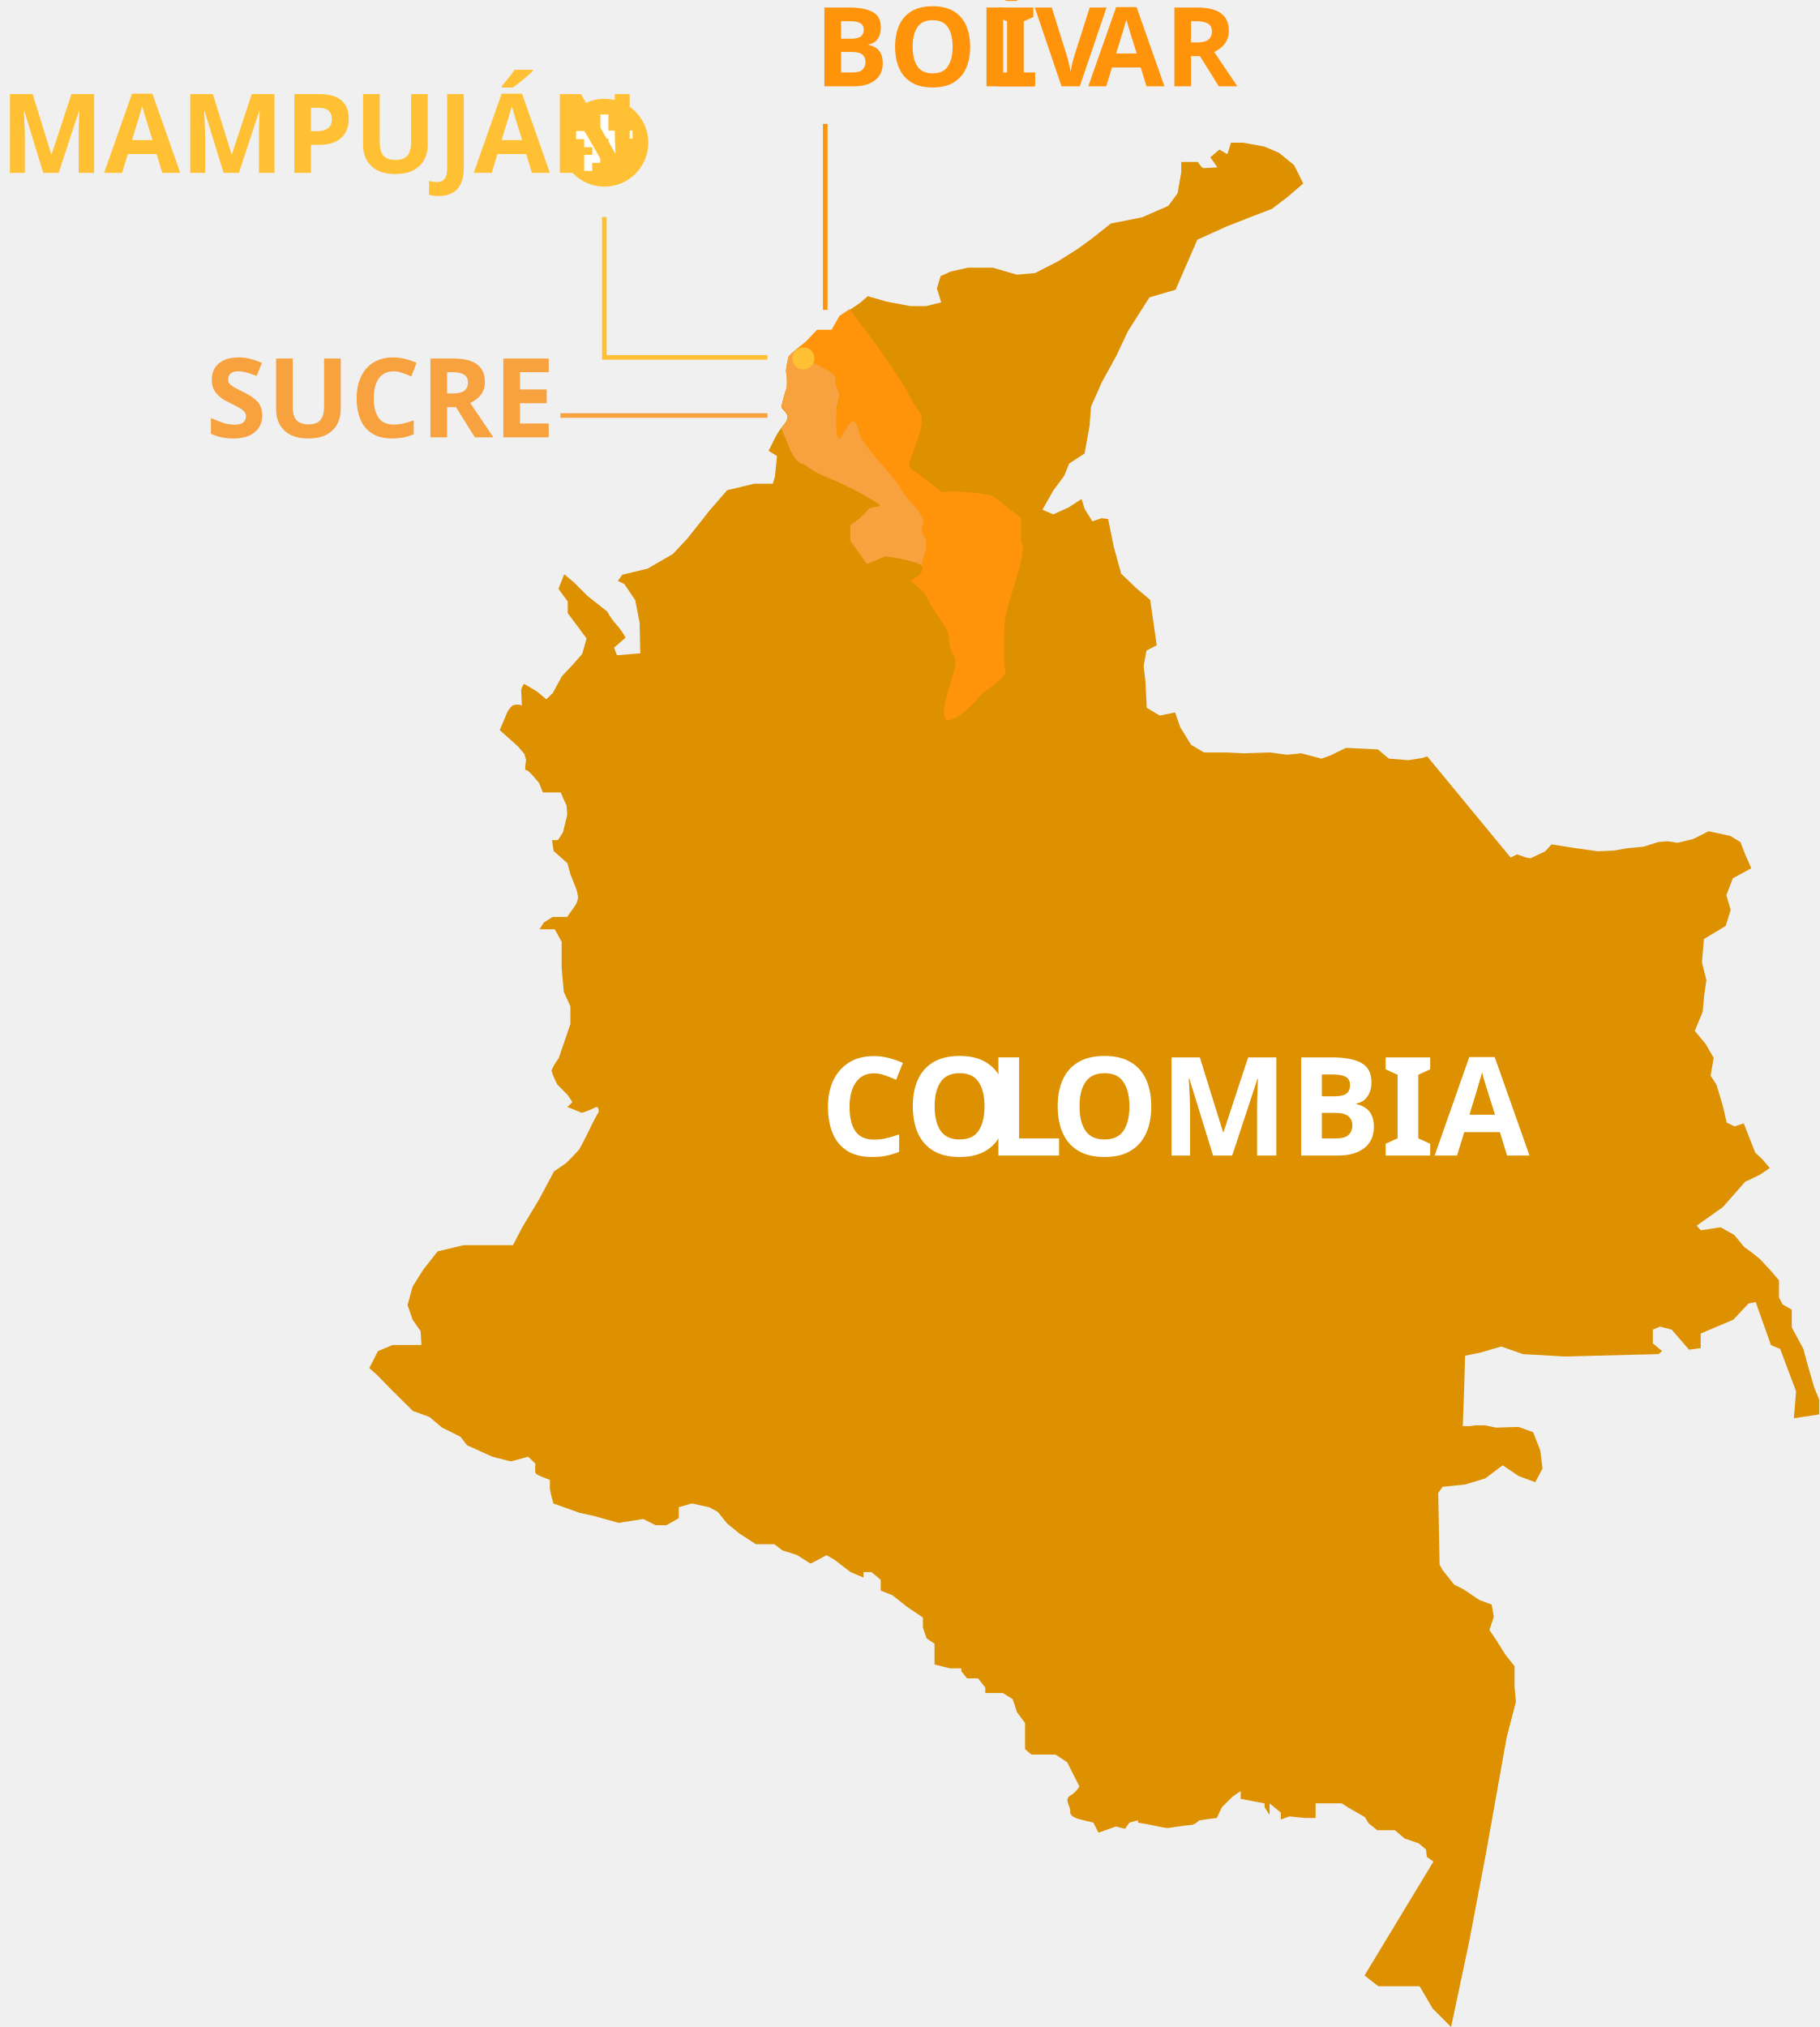
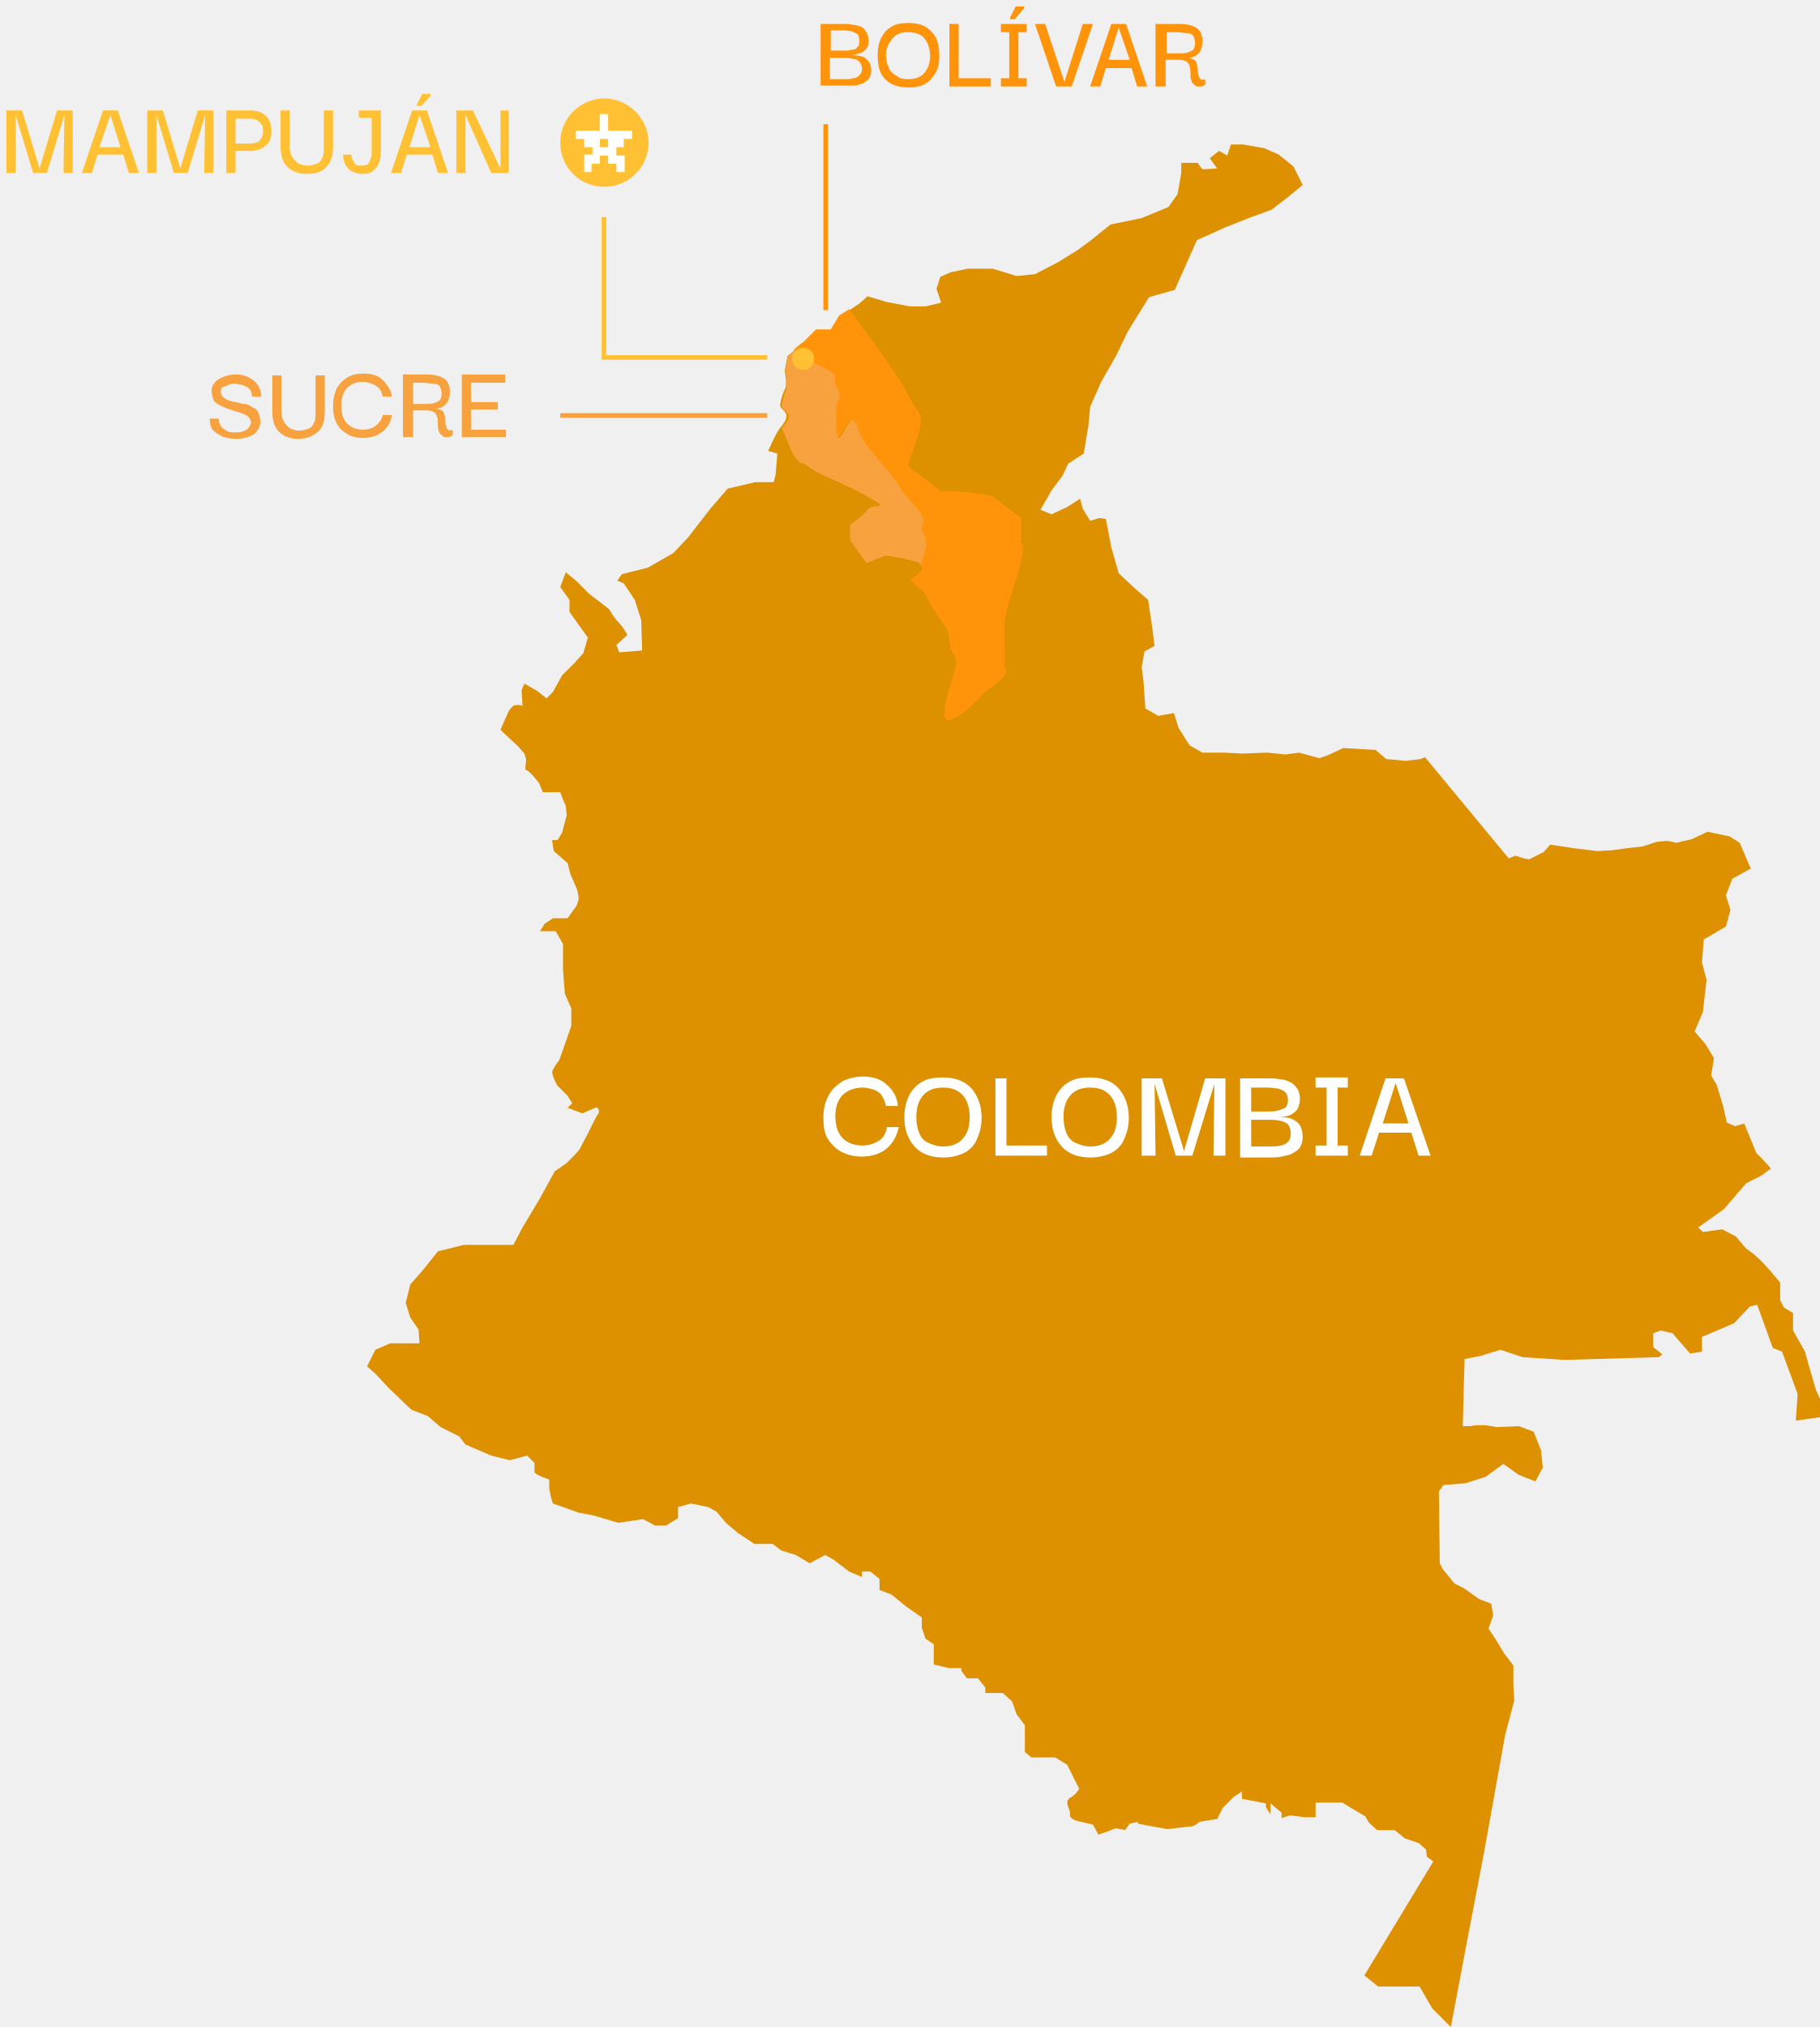
- <svg xmlns="http://www.w3.org/2000/svg" viewBox="0 0 197.75 220.3">
-   <defs>
-     <style>.cls-1,.cls-11{fill:#ffc133;}.cls-2{fill:#de9100;}.cls-3,.cls-7{fill:#ff930a;}.cls-13,.cls-4{fill:#f7a23e;}.cls-14,.cls-5{fill:#fff;}.cls-12,.cls-17,.cls-6{fill:none;stroke-miterlimit:10;stroke-width:0.5px;}.cls-6{stroke:#ff930a;}.cls-11,.cls-13,.cls-7{font-size:12px;}.cls-11,.cls-13,.cls-14,.cls-7{font-family:DarkerGrotesque-SemiBold, Darker Grotesque;font-weight:600;}.cls-8{letter-spacing:0.01em;}.cls-9{letter-spacing:-0.05em;}.cls-10{letter-spacing:0em;}.cls-12{stroke:#f7a23e;}.cls-14{font-size:14.94px;}.cls-15{letter-spacing:0em;}.cls-16{letter-spacing:0em;}.cls-17{stroke:#ffc133;}</style>
-   </defs>
-   <g id="Capa_2" data-name="Capa 2">
-     <g id="Layer_1" data-name="Layer 1">
-       <path class="cls-1" d="M65.69,10.74a4.77,4.77,0,1,0,4.78,4.77A4.77,4.77,0,0,0,65.69,10.74Z" />
-       <path class="cls-2" d="M157.73,220.3l-2-2-1.42-2.43h-4.49l-1.5-1.17,7.49-12.38-.72-.51L155,201l-.8-.67-1.49-.5-1.1-.92H149.7l-.95-.76-.39-.66-1.74-1-.78-.5H143v1.59h-1.19l-1.65-.17-.94.34V197L138,196v1.25l-.54-.83V196l-2.6-.5v-.84l-.87.59-1.18,1.17-.55,1.17-.71.08-1.18.17s-.55.5-.87.5-2.6.34-2.6.34l-.54-.08-1.66-.34-1-.17v-.25l-.94.25-.47.67-1-.25-1.89.67-.55-1.09-1.34-.33s-1.26-.25-1.18-.84-.72-1.34,0-1.76a2.89,2.89,0,0,0,1-1L116,191.53l-1.27-.84h-2.61l-.7-.58v-2.85l-.87-1.17-.47-1.42L109,184H107.1v-.59l-.79-1h-1.19l-.62-.76v-.33h-1.26l-1.66-.42v-2.25l-.86-.59-.4-1.17V175.8l-1.73-1.17L97,173.37l-1.27-.5V171.7l-1-.84h-.87v.59l-1.41-.59-1.74-1.34-.86-.5-1.74.92L86.62,169l-1.58-.5-.87-.67h-2l-1.81-1.17-1.33-1.09-1-1.25-.94-.51-1.89-.41-1.42.41V165l-1.34.76H71.26l-1.34-.67-2.68.42-2.67-.75L63,164.42s-2.76-1-2.84-1a13.15,13.15,0,0,1-.39-1.59v-1s-1.5-.5-1.57-.75a4,4,0,0,1,0-1l-.79-.76-1.89.51-2-.51-2.76-1.25-.71-.92-2-1L46.68,154l-1.81-.66L42.51,151,41,149.45l-.86-.76.94-1.84,1.58-.67h3.15l-.09-1.5-.87-1.26-.55-1.59.55-2L46,138l1.57-2,2.83-.67h5.36l1-1.93,1.81-3,1.65-3.09,1.34-.92s1.26-1.26,1.42-1.51,1-1.92,1-1.92.79-1.68,1-1.92.08-.93-.31-.67a9.29,9.29,0,0,1-1.42.58l-1.58-.64.55-.53-.55-.81-1.1-1.11a9.18,9.18,0,0,1-.63-1.51,6.31,6.31,0,0,1,.79-1.34L62,111.3v-1.93l-.72-1.58-.23-2.6v-2.84L60.3,101H58.64l.48-.75.94-.59h1.58l.71-1a2.14,2.14,0,0,0,.48-1.08,3.47,3.47,0,0,0-.24-1.09L62,95l-.32-1.18-1.5-1.33L60,91.31h.64l.55-.84.47-1.93-.08-1-.31-.67-.32-.75H59l-.39-1s-1.19-1.5-1.42-1.42,0-1.08,0-1.08L57,81.94l-.72-.84-1.41-1.26-.55-.49.78-1.85a2.08,2.08,0,0,1,.63-.83,1.35,1.35,0,0,1,1,0s-.08-1.42-.08-1.68a1.64,1.64,0,0,1,.32-.67l1.41.84,1,.84.7-.67,1-1.84,1.26-1.34.95-1.09.47-1.67-2.05-2.76V65.37L60.7,64l.63-1.59,1.1.92,1.42,1.43L66,66.46a7.24,7.24,0,0,0,1,1.42,7.24,7.24,0,0,1,1,1.42l-1.25,1.09.31.83L69.6,71l-.08-3.34-.47-2.43-1.19-1.76-.7-.33.47-.67,2.76-.67,2.75-1.59,1.57-1.67,2.45-3.1,1.89-2.17L82,52.57H84l.23-.75.23-2.26L83.54,49l.63-1.26a7.08,7.08,0,0,1,.71-1.17c.39-.5.94-1.08.63-1.58s-.63-.51-.55-.92a13.59,13.59,0,0,1,.55-1.93,6.8,6.8,0,0,0-.08-1.84,8.68,8.68,0,0,1,.31-1.59,20.51,20.51,0,0,1,1.82-1.51l1.26-1.33h1.65l.86-1.51,2.13-1.42.87-.75,2,.58,2.64.5h1.69l1.65-.41-.47-1.51.4-1.34,1.1-.5,1.89-.42h2.68l2.6.76,2-.17L115,28.4l2.13-1.34,1.5-1.09,2.12-1.68,3.39-.67L127,22.37,128,21l.4-2.26V17.6h1.81s.39.67.62.67,1.5-.08,1.5-.08l-.78-1.09,1-.84.86.5.4-1.25h1.34l2.28.42,1.58.67,1.65,1.34,1,2L140,21.37l-1.74,1.33-2.2.84-2.77,1.09-3.14,1.42-2.37,5.44-2.84.83L122.6,36l-1.26,2.68-1.57,2.85-1.18,2.67-.16,2.09-.54,3-1.67,1.09-.55,1.34-1.18,1.59-1.18,2.09,1.18.5,1.66-.75,1.41-.92.34,1.09.84,1.34,1-.34.71.09.63,3.09.79,2.85,1.65,1.58,1.5,1.26.39,2.68.32,2.26-1.11.58-.31,1.68L124.5,74l.15,2.93,1.42.84,1.66-.34.55,1.59,1.18,1.92,1.41.84h2.45l1.89.09,2.84-.09,1.88.25,1.5-.16,2.21.58.94-.33,1.73-.84,3.47.17,1.18,1,1.19.09.93.08,1.58-.25.47-.17,9.07,11,.7-.34,1,.34.47.08,1.58-.75.7-.76,2.68.42,2.36.33,1.74-.08,1.42-.25,1.81-.17,1.57-.5s.79-.09,1-.09a11,11,0,0,1,1.1.17l1.73-.42,1.66-.84,2.36.51,1.1.67.55,1.42.63,1.42-2,1.09-.71,1.84.47,1.59-.54,1.75-2.37,1.43L185,104.6l.48,1.92-.24,1.67-.16,1.76-.86,2.09,1.18,1.42.87,1.51-.33,1.93.64,1,.7,2.34.4,1.76.86.42,1-.33.39,1,.86,2.18.72.67.86,1-1.1.75-1.58.75-2.44,2.77-2.83,2,.46.5,2.14-.33,1.49.84,1.1,1.33.72.51.94.75,1.1,1.17,1,1.17V141l.39.76,1,.58v1.92l1.26,2.34.47,1.76.71,2.43.55,1.34v1.59l-2.76.42.24-2.93-1.73-4.6-1-.42-1.66-4.68-.78.16-1.66,1.76-3.54,1.5v1.59l-1.26.17-1.89-2.18-1.26-.33-.79.33V146l1,.84-.39.33-6.77.17-3.39.09-4.57-.26-2.36-.83-2.29.67-1.64.33-.09,3.26L159,155h.79l.55-.09h1.1l1.18.25,2.45-.08,1.58.58.78,2,.24,1.93-.79,1.5-1.81-.67-1.73-1.17-1.9,1.43-2.19.66-2.45.25-.47.67.15,7.78.32.59,1.26,1.59,1,.5,1.74,1.17,1.34.5.23,1.34-.47,1.42.79,1.18.94,1.5,1,1.26v2.25l.15,1.6-1,3.84-2.29,12.81-1.8,9.45Z" />
-       <path class="cls-3" d="M99.81,62.56c.29-.24.53-.52.49-.78a1.22,1.22,0,0,1-.35.66A.87.87,0,0,1,99.81,62.56Z" />
-       <path class="cls-3" d="M100.17,61.51s0,.07.07.1A.61.61,0,0,0,100.17,61.51Z" />
-       <path class="cls-3" d="M99,63.1l.3-.17Z" />
-       <path class="cls-3" d="M110.4,63.1C111.66,59,111,59,111,59v-2.7l-3.15-2.43a22.41,22.41,0,0,0-3.88-.45c-2.34-.09-.76.63-3.28-1.27s-2.12-.81-1-4.23.18-2.7-.9-5-6-8.73-6.44-9.32l-1.1.73-.86,1.51H88.82l-1.26,1.33s-.58.44-1.09.86c.25,1,1.12,1,3,1.93,2.24,1.17.9,1.08,1.49,2.07s.3,1,0,2.24c-.27,7.2,1.07.54,2,1.62s-.63.63,2.61,4.32,1.35,2.07,3.6,4.59.36,2.07,1.17,3.33-.5,3.16-.16,3.38h0a.61.61,0,0,1,.07.1.32.32,0,0,1,.06.17c0,.26-.2.54-.49.78a3.78,3.78,0,0,1-.55.37l-.3.17,1.53,1.35a23.35,23.35,0,0,0,1.89,3.15c1.26,1.8.45,2.25,1.17,3.42s0,1.9-.72,4.87.45,2.34.45,2.34.63,0,2.07-1.35.45-.81,2.53-2.34,1.26-2,1.26-2V69.49C109.14,67.33,109.14,67.15,110.4,63.1Z" />
-       <path class="cls-3" d="M100.24,61.61a.49.49,0,0,1,.06.17A.32.32,0,0,0,100.24,61.61Z" />
-       <path class="cls-4" d="M85.74,38.68a8.68,8.68,0,0,0-.31,1.59,6.8,6.8,0,0,1,.08,1.84A13.84,13.84,0,0,0,85,44c-.08.42.23.42.55.93s-.24,1.08-.63,1.58l.83,2.05c.84,2,1.63,1.89,1.63,1.89A10.11,10.11,0,0,0,90,51.92a32,32,0,0,1,4.68,2.35c2.17,1.17,0,.54-.36,1.17a8.15,8.15,0,0,1-1.89,1.62v1.71l1.8,2.52,2-.81a16.07,16.07,0,0,1,3.15.63,1.91,1.91,0,0,1,.85.4h0c-.34-.22,1-2.12.16-3.38s1.08-.81-1.17-3.33-.36-.9-3.6-4.59S93.84,47,92.94,45.89s-2.24,5.58-2-1.62c.26-1.25.55-1.25,0-2.24s.75-.9-1.49-2.07c-1.85-1-2.72-1-3-1.93A5.77,5.77,0,0,0,85.74,38.68Z" />
-       <path class="cls-3" d="M99.81,62.56a4.42,4.42,0,0,1-.55.37A3.78,3.78,0,0,0,99.81,62.56Z" />
-       <path class="cls-5" d="M86.79,39.71v-.44H87v-.22h-.22v-.22h-.22v-.21h.66v-.44h.22v.44h.66v.21h-.22v.22h-.22v.22h.22v.44h-.22v-.22h-.22v-.22h-.22v.22H87v.22Zm.66-.88h-.22v.22h.22Z" />
-       <path class="cls-5" d="M63.5,18.58V16.83h.88V16H63.5v-.88h-.88v-.88h2.64V12.44h.87v1.75h2.63v.88h-.87V16H67v.88h.88v1.75H67V17.7h-.88v-.87h-.87v.87h-.88v.88Zm2.63-3.51h-.87V16h.87Z" />
-       <line class="cls-6" x1="89.7" y1="13.47" x2="89.7" y2="33.68" />
-       <text class="cls-7" transform="translate(88.53 9.38)">BOL<tspan class="cls-8" x="19.51" y="0">Í</tspan>
-         <tspan class="cls-9" x="23.95" y="0">V</tspan>
-         <tspan class="cls-10" x="29.76" y="0">AR</tspan>
-       </text>
-       <text class="cls-11" transform="translate(0 18.79)">MAMPUJÁN</text>
-       <line class="cls-12" x1="83.42" y1="45.16" x2="60.92" y2="45.16" />
-       <text class="cls-13" transform="translate(22.38 47.53)">SUCRE</text>
-       <text class="cls-14" transform="translate(89.14 125.59)">CO<tspan class="cls-15" x="18.04" y="0">L</tspan>
-         <tspan class="cls-16" x="24.97" y="0">OMBIA</tspan>
-       </text>
-       <polyline class="cls-17" points="83.42 38.84 65.69 38.84 65.69 23.58" />
-       <path class="cls-1" d="M87.34,37.75a1.2,1.2,0,1,0,1.19,1.19A1.19,1.19,0,0,0,87.34,37.75Z" />
+ <svg xmlns="http://www.w3.org/2000/svg" version="1.1" id="Capa_1" x="0px" y="0px" viewBox="0 0 197.8 220.3" style="enable-background:new 0 0 197.8 220.3;" xml:space="preserve">
+   <style type="text/css">
+ 	.st0{fill:#FFC133;}
+ 	.st1{fill:#DE9100;}
+ 	.st2{fill:#FF930A;}
+ 	.st3{fill:#F7A23E;}
+ 	.st4{fill:#FFFFFF;}
+ 	.st5{enable-background:new    ;}
+ </style>
+   <g id="Capa_2_1_">
+     <g id="Layer_1">
+       <g>
+         <path class="st0" d="M65.7,10.7c-2.6,0-4.8,2.1-4.8,4.8s2.1,4.8,4.8,4.8c2.6,0,4.8-2.1,4.8-4.8C70.5,12.9,68.3,10.7,65.7,10.7     C65.7,10.7,65.7,10.7,65.7,10.7z" />
+       </g>
+       <g>
+         <path class="st1" d="M157.7,220.3l-2-2l-1.4-2.4h-4.5l-1.5-1.2l7.5-12.4l-0.7-0.5L155,201l-0.8-0.7l-1.5-0.5l-1.1-0.9h-1.9     l-0.9-0.8l-0.4-0.7l-1.7-1l-0.8-0.5H143v1.6h-1.2l-1.6-0.2l-0.9,0.3V197l-1.2-1v1.2l-0.5-0.8V196l-2.6-0.5v-0.8l-0.9,0.6     l-1.2,1.2l-0.6,1.2l-0.7,0.1l-1.2,0.2c0,0-0.6,0.5-0.9,0.5s-2.6,0.3-2.6,0.3l-0.5-0.1l-1.7-0.3l-1-0.2v-0.2l-0.9,0.2l-0.5,0.7     l-1-0.2l-1.9,0.7l-0.6-1.1l-1.3-0.3c0,0-1.3-0.2-1.2-0.8s-0.7-1.3,0-1.8c0.4-0.2,0.8-0.6,1-1l-1.3-2.6l-1.3-0.8h-2.6l-0.7-0.6     v-2.9l-0.9-1.2l-0.5-1.4L109,184h-1.9v-0.6l-0.8-1h-1.2l-0.6-0.8v-0.3h-1.3l-1.7-0.4v-2.2l-0.9-0.6l-0.4-1.2v-1.1l-1.7-1.2     l-1.6-1.3l-1.3-0.5v-1.2l-1-0.8h-0.9v0.6l-1.4-0.6l-1.7-1.3l-0.9-0.5l-1.7,0.9l-1.5-0.9l-1.6-0.5l-0.9-0.7h-2l-1.8-1.2l-1.3-1.1     l-1-1.2l-0.9-0.5l-1.9-0.4l-1.4,0.4v1.2l-1.3,0.8h-1.2l-1.3-0.7l-2.7,0.4l-2.7-0.8l-1.6-0.3c0,0-2.8-1-2.8-1     c-0.2-0.5-0.3-1.1-0.4-1.6v-1c0,0-1.5-0.5-1.6-0.8c0-0.3,0-0.7,0-1l-0.8-0.8l-1.9,0.5l-2-0.5l-2.8-1.2l-0.7-0.9l-2-1l-1.4-1.2     l-1.8-0.7l-2.4-2.3l-1.5-1.6l-0.9-0.8l0.9-1.8l1.6-0.7h3.2l-0.1-1.5l-0.9-1.3l-0.5-1.6l0.5-2L46,138l1.6-2l2.8-0.7h5.4l1-1.9     l1.8-3l1.7-3.1l1.3-0.9c0,0,1.3-1.3,1.4-1.5s1-1.9,1-1.9s0.8-1.7,1-1.9s0.1-0.9-0.3-0.7c-0.5,0.2-0.9,0.4-1.4,0.6l-1.6-0.6     l0.5-0.5l-0.5-0.8l-1.1-1.1c-0.3-0.5-0.5-1-0.6-1.5c0.2-0.5,0.5-0.9,0.8-1.3l1.3-3.7v-1.9l-0.7-1.6l-0.2-2.6v-2.8l-0.8-1.4h-1.7     l0.5-0.8l0.9-0.6h1.6l0.7-1c0.3-0.3,0.4-0.7,0.5-1.1c0-0.4-0.1-0.7-0.2-1.1L62,95l-0.3-1.2l-1.5-1.3L60,91.3h0.6l0.5-0.8l0.5-1.9     l-0.1-1l-0.3-0.7l-0.3-0.8H59l-0.4-1c0,0-1.2-1.5-1.4-1.4s0-1.1,0-1.1L57,81.9l-0.7-0.8l-1.4-1.3l-0.5-0.5l0.8-1.8     c0.1-0.3,0.4-0.6,0.6-0.8c0.3-0.1,0.7-0.1,1,0c0,0-0.1-1.4-0.1-1.7c0.1-0.2,0.2-0.5,0.3-0.7l1.4,0.8l1,0.8l0.7-0.7l1-1.8l1.3-1.3     l1-1.1l0.5-1.7l-2-2.8v-1.3l-1-1.4l0.6-1.6l1.1,0.9l1.4,1.4l2.2,1.7c0.3,0.5,0.6,1,1,1.4s0.7,0.9,1,1.4l-1.2,1.1l0.3,0.8l2.5-0.2     l-0.1-3.3L69,65.2l-1.2-1.8l-0.7-0.3l0.5-0.7l2.8-0.7l2.8-1.6l1.6-1.7l2.4-3.1l1.9-2.2l3-0.7h2l0.2-0.8l0.2-2.3L83.5,49l0.6-1.3     c0.2-0.4,0.4-0.8,0.7-1.2c0.4-0.5,0.9-1.1,0.6-1.6s-0.6-0.5-0.6-0.9c0.1-0.7,0.3-1.3,0.6-1.9c0.1-0.6,0-1.2-0.1-1.8     c0.1-0.5,0.2-1.1,0.3-1.6c0.6-0.5,1.2-1,1.8-1.5l1.3-1.3h1.7l0.9-1.5l2.1-1.4l0.9-0.8l2,0.6l2.6,0.5h1.7l1.7-0.4l-0.5-1.5     l0.4-1.3l1.1-0.5l1.9-0.4h2.7l2.6,0.8l2-0.2l2.5-1.3l2.1-1.3l1.5-1.1l2.1-1.7l3.4-0.7l2.9-1.2l1-1.4l0.4-2.3v-1.1h1.8     c0,0,0.4,0.7,0.6,0.7s1.5-0.1,1.5-0.1l-0.8-1.1l1-0.8l0.9,0.5l0.4-1.2h1.3l2.3,0.4l1.6,0.7l1.6,1.3l1,2l-1.7,1.4l-1.7,1.3     l-2.2,0.8l-2.8,1.1l-3.1,1.4l-2.4,5.4l-2.8,0.8l-2.3,3.7l-1.3,2.7l-1.6,2.8l-1.2,2.7l-0.2,2.1l-0.5,3l-1.7,1.1l-0.6,1.3l-1.2,1.6     l-1.2,2.1l1.2,0.5l1.7-0.8l1.4-0.9l0.3,1.1l0.8,1.3l1-0.3l0.7,0.1l0.6,3.1l0.8,2.8l1.7,1.6l1.5,1.3l0.4,2.7l0.3,2.3l-1.1,0.6     l-0.3,1.7l0.2,1.6l0.2,2.9l1.4,0.8l1.7-0.3l0.5,1.6l1.2,1.9l1.4,0.8h2.4l1.9,0.1l2.8-0.1l1.9,0.2l1.5-0.2l2.2,0.6l0.9-0.3     l1.7-0.8l3.5,0.2l1.2,1l1.2,0.1l0.9,0.1l1.6-0.2l0.5-0.2l9.1,11l0.7-0.3l1,0.3l0.5,0.1l1.6-0.8l0.7-0.8l2.7,0.4l2.4,0.3l1.7-0.1     l1.4-0.2l1.8-0.2l1.6-0.5c0,0,0.8-0.1,1-0.1c0.4,0,0.7,0.1,1.1,0.2l1.7-0.4l1.7-0.8l2.4,0.5l1.1,0.7l0.6,1.4l0.6,1.4l-2,1.1     l-0.7,1.8l0.5,1.6l-0.5,1.8l-2.4,1.4l-0.2,2.5l0.5,1.9l-0.2,1.7l-0.2,1.8l-0.9,2.1l1.2,1.4l0.9,1.5l-0.3,1.9l0.6,1l0.7,2.3     l0.4,1.8l0.9,0.4l1-0.3l0.4,1l0.9,2.2l0.7,0.7l0.9,1l-1.1,0.8l-1.6,0.8l-2.4,2.8l-2.8,2l0.5,0.5l2.1-0.3l1.5,0.8l1.1,1.3l0.7,0.5     l0.9,0.8l1.1,1.2l1,1.2v1.9l0.4,0.8l1,0.6v1.9l1.3,2.3l0.5,1.8l0.7,2.4l0.6,1.3v1.6l-2.8,0.4l0.2-2.9l-1.7-4.6l-1-0.4l-1.7-4.7     l-0.8,0.2l-1.7,1.8l-3.5,1.5v1.6l-1.3,0.2l-1.9-2.2l-1.3-0.3l-0.8,0.3v1.5l1,0.8l-0.4,0.3l-6.8,0.2l-3.4,0.1l-4.6-0.3l-2.4-0.8     l-2.3,0.7l-1.6,0.3l-0.1,3.3L159,155h0.8l0.6-0.1h1.1l1.2,0.2l2.4-0.1l1.6,0.6l0.8,2l0.2,1.9l-0.8,1.5l-1.8-0.7l-1.7-1.2     l-1.9,1.4l-2.2,0.7l-2.4,0.2l-0.5,0.7l0.1,7.8l0.3,0.6l1.3,1.6l1,0.5l1.7,1.2l1.3,0.5l0.2,1.3l-0.5,1.4l0.8,1.2l0.9,1.5l1,1.3     v2.2l0.1,1.6l-1,3.8l-2.3,12.8l-1.8,9.4L157.7,220.3z" />
+       </g>
+       <g>
+         <path class="st2" d="M99.8,62.6c0.3-0.2,0.5-0.5,0.5-0.8c0,0.3-0.2,0.5-0.3,0.7C99.9,62.5,99.9,62.5,99.8,62.6z" />
+       </g>
+       <g>
+         <path class="st2" d="M100.2,61.5C100.2,61.5,100.2,61.6,100.2,61.5C100.2,61.6,100.2,61.5,100.2,61.5z" />
+       </g>
+       <g>
+         <path class="st2" d="M99,63.1l0.3-0.2L99,63.1z" />
+       </g>
+       <g>
+         <path class="st2" d="M110.4,63.1C111.7,59,111,59,111,59v-2.7l-3.2-2.4c-1.3-0.3-2.6-0.4-3.9-0.5c-2.3-0.1-0.8,0.6-3.3-1.3     s-2.1-0.8-1-4.2s0.2-2.7-0.9-5s-6-8.7-6.4-9.3l-1.1,0.7l-0.9,1.5h-1.6l-1.3,1.3c0,0-0.6,0.4-1.1,0.9c0.2,1,1.1,1,3,1.9     c2.2,1.2,0.9,1.1,1.5,2.1s0.3,1,0,2.2c-0.3,7.2,1.1,0.5,2,1.6s-0.6,0.6,2.6,4.3s1.3,2.1,3.6,4.6s0.4,2.1,1.2,3.3     s-0.5,3.2-0.2,3.4l0,0c0,0,0.1,0.1,0.1,0.1c0,0,0.1,0.1,0.1,0.2c0,0.3-0.2,0.5-0.5,0.8c-0.2,0.1-0.4,0.3-0.6,0.4L99,63.1l1.5,1.3     c0.5,1.1,1.2,2.2,1.9,3.2c1.3,1.8,0.4,2.2,1.2,3.4s0,1.9-0.7,4.9s0.4,2.3,0.4,2.3s0.6,0,2.1-1.3s0.4-0.8,2.5-2.3s1.3-2,1.3-2v-3     C109.1,67.3,109.1,67.2,110.4,63.1z" />
+       </g>
+       <g>
+         <path class="st2" d="M100.2,61.6c0,0.1,0.1,0.1,0.1,0.2C100.3,61.7,100.3,61.7,100.2,61.6z" />
+       </g>
+       <g>
+         <path class="st3" d="M85.7,38.7c-0.2,0.5-0.3,1.1-0.3,1.6c0.1,0.6,0.1,1.2,0.1,1.8c-0.2,0.6-0.4,1.2-0.5,1.9     c-0.1,0.4,0.2,0.4,0.6,0.9s-0.2,1.1-0.6,1.6l0.8,2c0.8,2,1.6,1.9,1.6,1.9c0.8,0.6,1.7,1.1,2.6,1.5c1.6,0.7,3.2,1.4,4.7,2.3     c2.2,1.2,0,0.5-0.4,1.2c-0.5,0.6-1.2,1.2-1.9,1.6v1.7l1.8,2.5l2-0.8c1.1,0.1,2.1,0.3,3.2,0.6c0.3,0.1,0.6,0.2,0.8,0.4l0,0     c-0.3-0.2,1-2.1,0.2-3.4s1.1-0.8-1.2-3.3s-0.4-0.9-3.6-4.6s-1.8-3.2-2.7-4.3s-2.2,5.6-2-1.6c0.3-1.2,0.6-1.2,0-2.2     s0.8-0.9-1.5-2.1c-1.8-1-2.7-1-3-1.9C86.2,38.2,86,38.4,85.7,38.7z" />
+       </g>
+       <g>
+         <path class="st2" d="M99.8,62.6c-0.2,0.1-0.4,0.3-0.6,0.4C99.5,62.8,99.6,62.7,99.8,62.6z" />
+       </g>
+       <g>
+         <path class="st4" d="M86.8,39.7v-0.4H87V39h-0.2v-0.2h-0.2v-0.2h0.7v-0.4h0.2v0.4h0.7v0.2h-0.2V39h-0.2v0.2h0.2v0.4h-0.2v-0.2     h-0.2v-0.2h-0.2v0.2H87v0.2H86.8z M87.5,38.8h-0.2V39h0.2V38.8z" />
+       </g>
+       <g>
+         <path class="st4" d="M63.5,18.6v-1.8h0.9V16h-0.9v-0.9h-0.9v-0.9h2.6v-1.8h0.9v1.8h2.6v0.9h-0.9V16H67v0.9h0.9v1.8H67v-0.9h-0.9     v-0.9h-0.9v0.9h-0.9v0.9H63.5z M66.1,15.1h-0.9V16h0.9V15.1z" />
+       </g>
+       <g>
+         <rect x="89.5" y="13.5" class="st2" width="0.5" height="20.2" />
+       </g>
+       <g class="st5">
+         <path class="st2" d="M89.2,9.4V2.6h2.6c0.3,0,0.5,0,0.9,0.1c0.3,0,0.6,0.1,0.9,0.2C93.8,3,94,3.2,94.1,3.4c0.2,0.2,0.3,0.6,0.3,1     c0,0.3,0,0.5-0.1,0.7S94,5.5,93.7,5.7c-0.3,0.1-0.6,0.2-1.1,0.3c0.6,0,1,0.1,1.3,0.2c0.3,0.2,0.5,0.4,0.6,0.6     c0.1,0.2,0.2,0.5,0.2,0.8c0,0.4-0.1,0.8-0.3,1C94.2,8.8,94,9,93.7,9.1c-0.3,0.1-0.6,0.2-0.9,0.2c-0.3,0-0.6,0-0.9,0H89.2z      M90.2,5.5h1.5c0.3,0,0.6,0,0.9-0.1c0.3,0,0.5-0.1,0.6-0.3c0.2-0.1,0.2-0.4,0.2-0.7c0-0.3-0.1-0.6-0.2-0.7     c-0.2-0.1-0.4-0.2-0.6-0.3c-0.3,0-0.5-0.1-0.8-0.1h-1.5V5.5z M90.2,8.6h1.6c0.3,0,0.7,0,0.9-0.1c0.3,0,0.5-0.1,0.7-0.3     c0.2-0.2,0.3-0.4,0.3-0.7c0-0.3-0.1-0.6-0.3-0.8c-0.2-0.2-0.4-0.3-0.7-0.3c-0.3-0.1-0.6-0.1-1-0.1h-1.5V8.6z" />
+         <path class="st2" d="M98.7,9.5c-1.1,0-1.9-0.3-2.5-0.9C95.6,8,95.4,7.1,95.4,6c0-0.7,0.1-1.3,0.4-1.9s0.6-0.9,1.1-1.2     c0.5-0.3,1.1-0.4,1.9-0.4c1.1,0,1.9,0.3,2.5,1c0.6,0.6,0.8,1.5,0.8,2.6c0,0.7-0.1,1.3-0.4,1.8c-0.3,0.5-0.6,0.9-1.1,1.2     S99.4,9.5,98.7,9.5z M98.7,8.6c0.8,0,1.4-0.2,1.8-0.7c0.4-0.5,0.6-1.1,0.6-1.8s-0.2-1.4-0.6-1.9s-1-0.7-1.8-0.7     c-0.8,0-1.3,0.2-1.7,0.7S96.3,5.2,96.3,6c0,0.5,0.1,0.9,0.3,1.3C96.7,7.7,97,8,97.4,8.2C97.7,8.5,98.1,8.6,98.7,8.6z" />
+         <path class="st2" d="M103.2,9.4V2.6h1v5.9h3.5v0.9H103.2z" />
+       </g>
+       <g class="st5">
+         <path class="st2" d="M111.6,8.5v0.9h-2.8V8.5h0.9v-5h-0.9V2.6h2.8v0.9h-0.9v5H111.6z M110.3,2.1h-0.5V1.9l0.6-1.2h0.9v0.2     L110.3,2.1z" />
+       </g>
+       <g class="st5">
+         <path class="st2" d="M117.7,2.6h1.1l-2.3,6.8h-1.7l-2.3-6.8h1.1l2.1,6.3L117.7,2.6z" />
+       </g>
+       <g class="st5">
+         <path class="st2" d="M118.5,9.4l2.3-6.8h1.6l2.3,6.8h-1.1l-0.6-2h-2.8l-0.6,2H118.5z M121.6,3l-1.1,3.5h2.3L121.6,3z" />
+         <path class="st2" d="M125.6,9.4V2.6h2.4c0.9,0,1.5,0.1,2,0.4c0.5,0.3,0.7,0.8,0.7,1.5c0,0.5-0.1,0.9-0.4,1.3     c-0.3,0.3-0.7,0.5-1.2,0.5c0.3,0,0.5,0.1,0.7,0.2c0.2,0.1,0.3,0.3,0.3,0.5s0.1,0.4,0.1,0.6c0,0.2,0,0.4,0.1,0.6     c0,0.2,0.1,0.3,0.2,0.4c0.1,0.1,0.3,0.1,0.5,0v0.6c-0.1,0.1-0.3,0.2-0.4,0.2c-0.2,0-0.4,0-0.5,0c-0.2-0.1-0.3-0.2-0.5-0.4     c-0.1-0.2-0.2-0.5-0.2-0.8c0-0.4,0-0.8-0.1-1c0-0.2-0.2-0.4-0.3-0.5c-0.2-0.1-0.5-0.2-0.8-0.2c-0.4,0-0.9,0-1.5,0v2.9H125.6z      M126.7,5.8h1.4c0.4,0,0.7,0,1-0.1s0.5-0.2,0.6-0.3s0.2-0.4,0.2-0.7c0-0.4-0.1-0.6-0.2-0.8s-0.4-0.3-0.7-0.3     c-0.3,0-0.7-0.1-1.1-0.1h-1.1V5.8z" />
+       </g>
+       <g class="st5">
+         <path class="st0" d="M0.7,18.8V12h1.7l1.9,6.3h0L6.2,12h1.7v6.8h-1L7,12.5h0l-1.9,6.3H3.6l-1.9-6.3h0l0,6.3H0.7z" />
+         <path class="st0" d="M8.9,18.8l2.3-6.8h1.6l2.3,6.8H14l-0.6-2h-2.8l-0.6,2H8.9z M12,12.5L10.8,16h2.3L12,12.5z" />
+         <path class="st0" d="M16,18.8V12h1.7l1.9,6.3h0l1.9-6.3h1.7v6.8h-1l0.1-6.3h0l-1.9,6.3h-1.5L17,12.5h0l0,6.3H16z" />
+         <path class="st0" d="M25.6,18.8h-1V12h2.6c0.7,0,1.3,0.2,1.7,0.6c0.4,0.4,0.6,0.9,0.6,1.7c0,0.7-0.2,1.2-0.6,1.5     c-0.4,0.4-1,0.6-1.7,0.6h-1.6V18.8z M27.1,12.9h-1.5v2.7h1.5c0.5,0,0.9-0.1,1.1-0.3s0.4-0.6,0.4-1c0-0.5-0.1-0.8-0.4-1     C28,13,27.6,12.9,27.1,12.9z" />
+         <path class="st0" d="M33.3,18.9c-0.9,0-1.6-0.3-2.1-0.8c-0.5-0.5-0.7-1.3-0.7-2.2V12h1v3.9c0,0.5,0.1,0.9,0.3,1.2     c0.2,0.3,0.4,0.5,0.7,0.7c0.3,0.1,0.6,0.2,0.9,0.2c0.4,0,0.7-0.1,1-0.2c0.3-0.1,0.5-0.3,0.6-0.6c0.2-0.3,0.2-0.7,0.2-1.3V12h1     v3.9c0,1-0.2,1.7-0.7,2.2C35,18.7,34.3,18.9,33.3,18.9z" />
+         <path class="st0" d="M39.4,18.9c-0.4,0-0.7-0.1-1-0.2s-0.6-0.4-0.8-0.7c-0.2-0.3-0.3-0.7-0.3-1.2h0.9c0,0.2,0,0.4,0.1,0.5     c0.1,0.2,0.2,0.3,0.3,0.5s0.4,0.2,0.7,0.2c0.4,0,0.7-0.1,0.8-0.3s0.3-0.6,0.3-1.1v-3.8h-1.4V12h2.4v4.4c0,0.5-0.1,1-0.2,1.3     s-0.3,0.6-0.6,0.8C40.4,18.8,40,18.9,39.4,18.9z" />
+         <path class="st0" d="M42.5,18.8l2.3-6.8h1.6l2.3,6.8h-1.1l-0.6-2h-2.8l-0.6,2H42.5z M45.6,12.5L44.5,16h2.3L45.6,12.5z      M45.8,11.5h-0.5v-0.1l0.6-1.2h0.9v0.2L45.8,11.5z" />
+         <path class="st0" d="M54.3,12h1v6.8h-1.9l-2.8-6.3h0v6.3h-1V12h1.8l3,6.3h0V12z" />
+       </g>
+       <g>
+         <rect x="60.9" y="44.9" class="st3" width="22.5" height="0.5" />
+       </g>
+       <g class="st5">
+         <path class="st3" d="M25.7,47.7c-0.5,0-1-0.1-1.4-0.2c-0.4-0.2-0.8-0.4-1.1-0.7s-0.4-0.8-0.4-1.3h1c0,0,0,0.1,0,0.3     c0,0.1,0.1,0.3,0.2,0.5s0.3,0.3,0.6,0.5s0.7,0.2,1.1,0.2c0.4,0,0.7-0.1,0.9-0.2s0.4-0.2,0.5-0.4c0.1-0.2,0.1-0.3,0.2-0.4     c0-0.2-0.1-0.4-0.2-0.6c-0.2-0.2-0.4-0.3-0.6-0.4s-0.6-0.2-0.9-0.3s-0.6-0.2-0.9-0.3S24,44.1,23.8,44c-0.3-0.2-0.5-0.3-0.6-0.6     c-0.1-0.2-0.2-0.6-0.2-0.9c0-0.6,0.3-1,0.8-1.3c0.5-0.3,1.1-0.5,1.9-0.5c0.5,0,0.9,0.1,1.3,0.3c0.4,0.2,0.7,0.4,1,0.8     c0.2,0.3,0.4,0.8,0.4,1.3h-1c0-0.3-0.1-0.5-0.2-0.7c-0.1-0.2-0.3-0.3-0.5-0.4c-0.2-0.1-0.4-0.2-0.6-0.2c-0.2,0-0.4-0.1-0.5-0.1     c-0.5,0-0.8,0.1-1.1,0.3C24.2,42,24,42.2,24,42.5c0,0.3,0.1,0.5,0.2,0.6c0.2,0.2,0.4,0.3,0.6,0.4c0.3,0.1,0.6,0.2,0.9,0.2     c0.3,0.1,0.6,0.2,0.9,0.2s0.6,0.2,0.9,0.4c0.3,0.1,0.5,0.3,0.6,0.6s0.2,0.6,0.2,1c0,0.4-0.2,0.7-0.4,1c-0.2,0.3-0.6,0.5-1,0.6     C26.6,47.6,26.2,47.7,25.7,47.7z" />
+         <path class="st3" d="M32.4,47.7c-0.9,0-1.6-0.3-2.1-0.8c-0.5-0.5-0.7-1.3-0.7-2.2v-3.9h1v3.9c0,0.5,0.1,0.9,0.3,1.2     c0.2,0.3,0.4,0.5,0.7,0.7c0.3,0.1,0.6,0.2,0.9,0.2c0.4,0,0.7-0.1,1-0.2c0.3-0.1,0.5-0.3,0.6-0.6c0.2-0.3,0.2-0.7,0.2-1.3v-3.9h1     v3.9c0,1-0.2,1.7-0.7,2.2C34,47.4,33.3,47.7,32.4,47.7z" />
+         <path class="st3" d="M39.5,47.6c-0.6,0-1.2-0.1-1.7-0.4c-0.5-0.3-0.9-0.6-1.2-1.2c-0.3-0.5-0.4-1.2-0.4-1.9     c0-0.8,0.2-1.4,0.4-1.9c0.3-0.5,0.7-0.9,1.2-1.2c0.5-0.3,1.1-0.4,1.7-0.4c0.9,0,1.6,0.2,2.1,0.7c0.5,0.5,0.9,1.1,1,1.8h-1     c-0.1-0.4-0.2-0.7-0.4-0.9c-0.2-0.2-0.5-0.4-0.8-0.5c-0.3-0.1-0.6-0.2-0.9-0.2c-0.8,0-1.3,0.2-1.8,0.7c-0.4,0.4-0.6,1.1-0.6,1.9     c0,0.8,0.2,1.5,0.6,1.9c0.4,0.4,1,0.7,1.7,0.7c0.5,0,1-0.1,1.4-0.4c0.4-0.3,0.7-0.7,0.8-1.2h1c-0.1,0.8-0.5,1.4-1,1.8     S40.4,47.6,39.5,47.6z" />
+         <path class="st3" d="M43.8,47.5v-6.8h2.4c0.9,0,1.5,0.1,2,0.4s0.7,0.8,0.7,1.5c0,0.5-0.1,0.9-0.4,1.3c-0.3,0.3-0.6,0.5-1.2,0.5     c0.3,0,0.5,0.1,0.7,0.2c0.2,0.1,0.3,0.3,0.3,0.5c0.1,0.2,0.1,0.4,0.1,0.6s0,0.4,0.1,0.6c0,0.2,0.1,0.3,0.2,0.4     c0.1,0.1,0.3,0.1,0.5,0v0.6c-0.1,0.1-0.3,0.2-0.4,0.2c-0.2,0-0.4,0-0.5,0c-0.2-0.1-0.3-0.2-0.5-0.4c-0.1-0.2-0.2-0.5-0.2-0.8     c0-0.4,0-0.8-0.1-1c0-0.2-0.2-0.4-0.3-0.5c-0.2-0.1-0.5-0.2-0.8-0.2c-0.4,0-0.9,0-1.5,0v2.9H43.8z M44.8,43.9h1.4     c0.4,0,0.7,0,1-0.1c0.3-0.1,0.5-0.2,0.6-0.3s0.2-0.4,0.2-0.7c0-0.4-0.1-0.6-0.2-0.8s-0.4-0.3-0.7-0.3s-0.7-0.1-1.1-0.1h-1.1V43.9     z" />
+         <path class="st3" d="M51.2,46.7h3.8v0.8h-4.8v-6.8h4.7v0.9h-3.7v2.1h2.9v0.8h-2.9V46.7z" />
+       </g>
+       <g class="st5">
+         <path class="st4" d="M93.6,125.7c-0.8,0-1.5-0.2-2.1-0.5c-0.6-0.3-1.1-0.8-1.5-1.4c-0.4-0.6-0.5-1.4-0.5-2.4     c0-0.9,0.2-1.7,0.6-2.4c0.4-0.7,0.9-1.1,1.5-1.5c0.6-0.3,1.4-0.5,2.2-0.5c1.1,0,2,0.3,2.6,0.9c0.7,0.6,1.1,1.3,1.2,2.3h-1.3     c-0.1-0.5-0.3-0.9-0.5-1.2s-0.6-0.5-0.9-0.6c-0.4-0.1-0.7-0.2-1.1-0.2c-0.9,0-1.7,0.3-2.2,0.8c-0.5,0.5-0.8,1.3-0.8,2.3     c0,1.1,0.3,1.9,0.8,2.4s1.2,0.8,2.2,0.8c0.6,0,1.2-0.2,1.7-0.5s0.8-0.8,0.9-1.5h1.3c-0.2,0.9-0.6,1.7-1.3,2.3     C95.7,125.4,94.8,125.7,93.6,125.7z" />
+         <path class="st4" d="M102.5,125.8c-1.3,0-2.4-0.4-3.1-1.2c-0.7-0.8-1.1-1.8-1.1-3.2c0-0.9,0.2-1.7,0.5-2.3s0.8-1.2,1.4-1.5     c0.6-0.4,1.4-0.5,2.3-0.5c1.3,0,2.4,0.4,3.1,1.2s1.1,1.9,1.1,3.2c0,0.9-0.2,1.6-0.5,2.3c-0.3,0.7-0.8,1.2-1.4,1.5     C104.2,125.6,103.4,125.8,102.5,125.8z M102.5,124.6c1,0,1.7-0.3,2.2-0.9s0.7-1.3,0.7-2.3c0-0.9-0.2-1.7-0.7-2.3     c-0.5-0.6-1.2-0.9-2.2-0.9c-1,0-1.7,0.3-2.2,0.9c-0.5,0.6-0.7,1.4-0.7,2.3c0,0.6,0.1,1.2,0.3,1.7c0.2,0.5,0.5,0.9,1,1.1     C101.3,124.4,101.9,124.6,102.5,124.6z" />
+       </g>
+       <g class="st5">
+         <path class="st4" d="M108.2,125.6v-8.4h1.2v7.3h4.4v1.1H108.2z" />
+       </g>
+       <g class="st5">
+         <path class="st4" d="M118.5,125.8c-1.3,0-2.4-0.4-3.1-1.2c-0.7-0.8-1.1-1.8-1.1-3.2c0-0.9,0.2-1.7,0.5-2.3s0.8-1.2,1.4-1.5     c0.6-0.4,1.4-0.5,2.3-0.5c1.3,0,2.4,0.4,3.1,1.2s1.1,1.9,1.1,3.2c0,0.9-0.2,1.6-0.5,2.3s-0.8,1.2-1.4,1.5     S119.4,125.8,118.5,125.8z M118.5,124.6c1,0,1.7-0.3,2.2-0.9c0.5-0.6,0.7-1.3,0.7-2.3c0-0.9-0.2-1.7-0.7-2.3     c-0.5-0.6-1.2-0.9-2.2-0.9c-1,0-1.7,0.3-2.2,0.9c-0.5,0.6-0.7,1.4-0.7,2.3c0,0.6,0.1,1.2,0.3,1.7s0.5,0.9,1,1.1     C117.3,124.4,117.9,124.6,118.5,124.6z" />
+         <path class="st4" d="M124.1,125.6v-8.4h2.2l2.4,7.9h0l2.3-7.9h2.2v8.4h-1.3l0.1-7.8h0l-2.4,7.8h-1.8l-2.3-7.8h0l0.1,7.8H124.1z" />
+         <path class="st4" d="M134.8,125.6v-8.4h3.2c0.3,0,0.7,0,1.1,0.1c0.4,0,0.7,0.1,1.1,0.3c0.3,0.1,0.6,0.4,0.8,0.7s0.3,0.7,0.3,1.2     c0,0.3-0.1,0.6-0.2,0.9c-0.1,0.3-0.4,0.5-0.7,0.7c-0.3,0.2-0.8,0.3-1.4,0.3c0.7,0,1.3,0.1,1.6,0.3c0.4,0.2,0.7,0.5,0.8,0.8     s0.2,0.6,0.2,1c0,0.5-0.1,0.9-0.3,1.2c-0.2,0.3-0.5,0.5-0.9,0.7s-0.7,0.2-1.1,0.3s-0.8,0.1-1.1,0.1H134.8z M136,120.8h1.8     c0.4,0,0.8,0,1.1-0.1s0.6-0.2,0.8-0.3c0.2-0.2,0.3-0.5,0.3-0.8c0-0.4-0.1-0.7-0.3-0.9c-0.2-0.2-0.5-0.3-0.8-0.4     c-0.3,0-0.7-0.1-1-0.1H136V120.8z M136,124.6h2c0.4,0,0.8,0,1.2-0.1s0.6-0.2,0.8-0.4c0.2-0.2,0.3-0.5,0.3-0.9     c0-0.4-0.1-0.7-0.3-1c-0.2-0.2-0.5-0.3-0.9-0.4c-0.4-0.1-0.8-0.1-1.2-0.1H136V124.6z" />
+         <path class="st4" d="M146.5,124.5v1.1H143v-1.1h1.2v-6.3H143v-1.1h3.5v1.1h-1.1v6.3H146.5z" />
+         <path class="st4" d="M147.8,125.6l2.8-8.4h2l2.9,8.4h-1.3l-0.8-2.5h-3.5l-0.8,2.5H147.8z M151.7,117.7l-1.4,4.4h2.8L151.7,117.7z     " />
+       </g>
+       <g>
+         <polygon class="st0" points="83.4,39.1 65.4,39.1 65.4,23.6 65.9,23.6 65.9,38.6 83.4,38.6    " />
+       </g>
+       <g>
+         <path class="st0" d="M87.3,37.8c-0.7,0-1.2,0.5-1.2,1.2s0.5,1.2,1.2,1.2s1.2-0.5,1.2-1.2c0,0,0,0,0,0     C88.5,38.3,88,37.8,87.3,37.8L87.3,37.8z" />
+       </g>
    </g>
  </g>
</svg>
